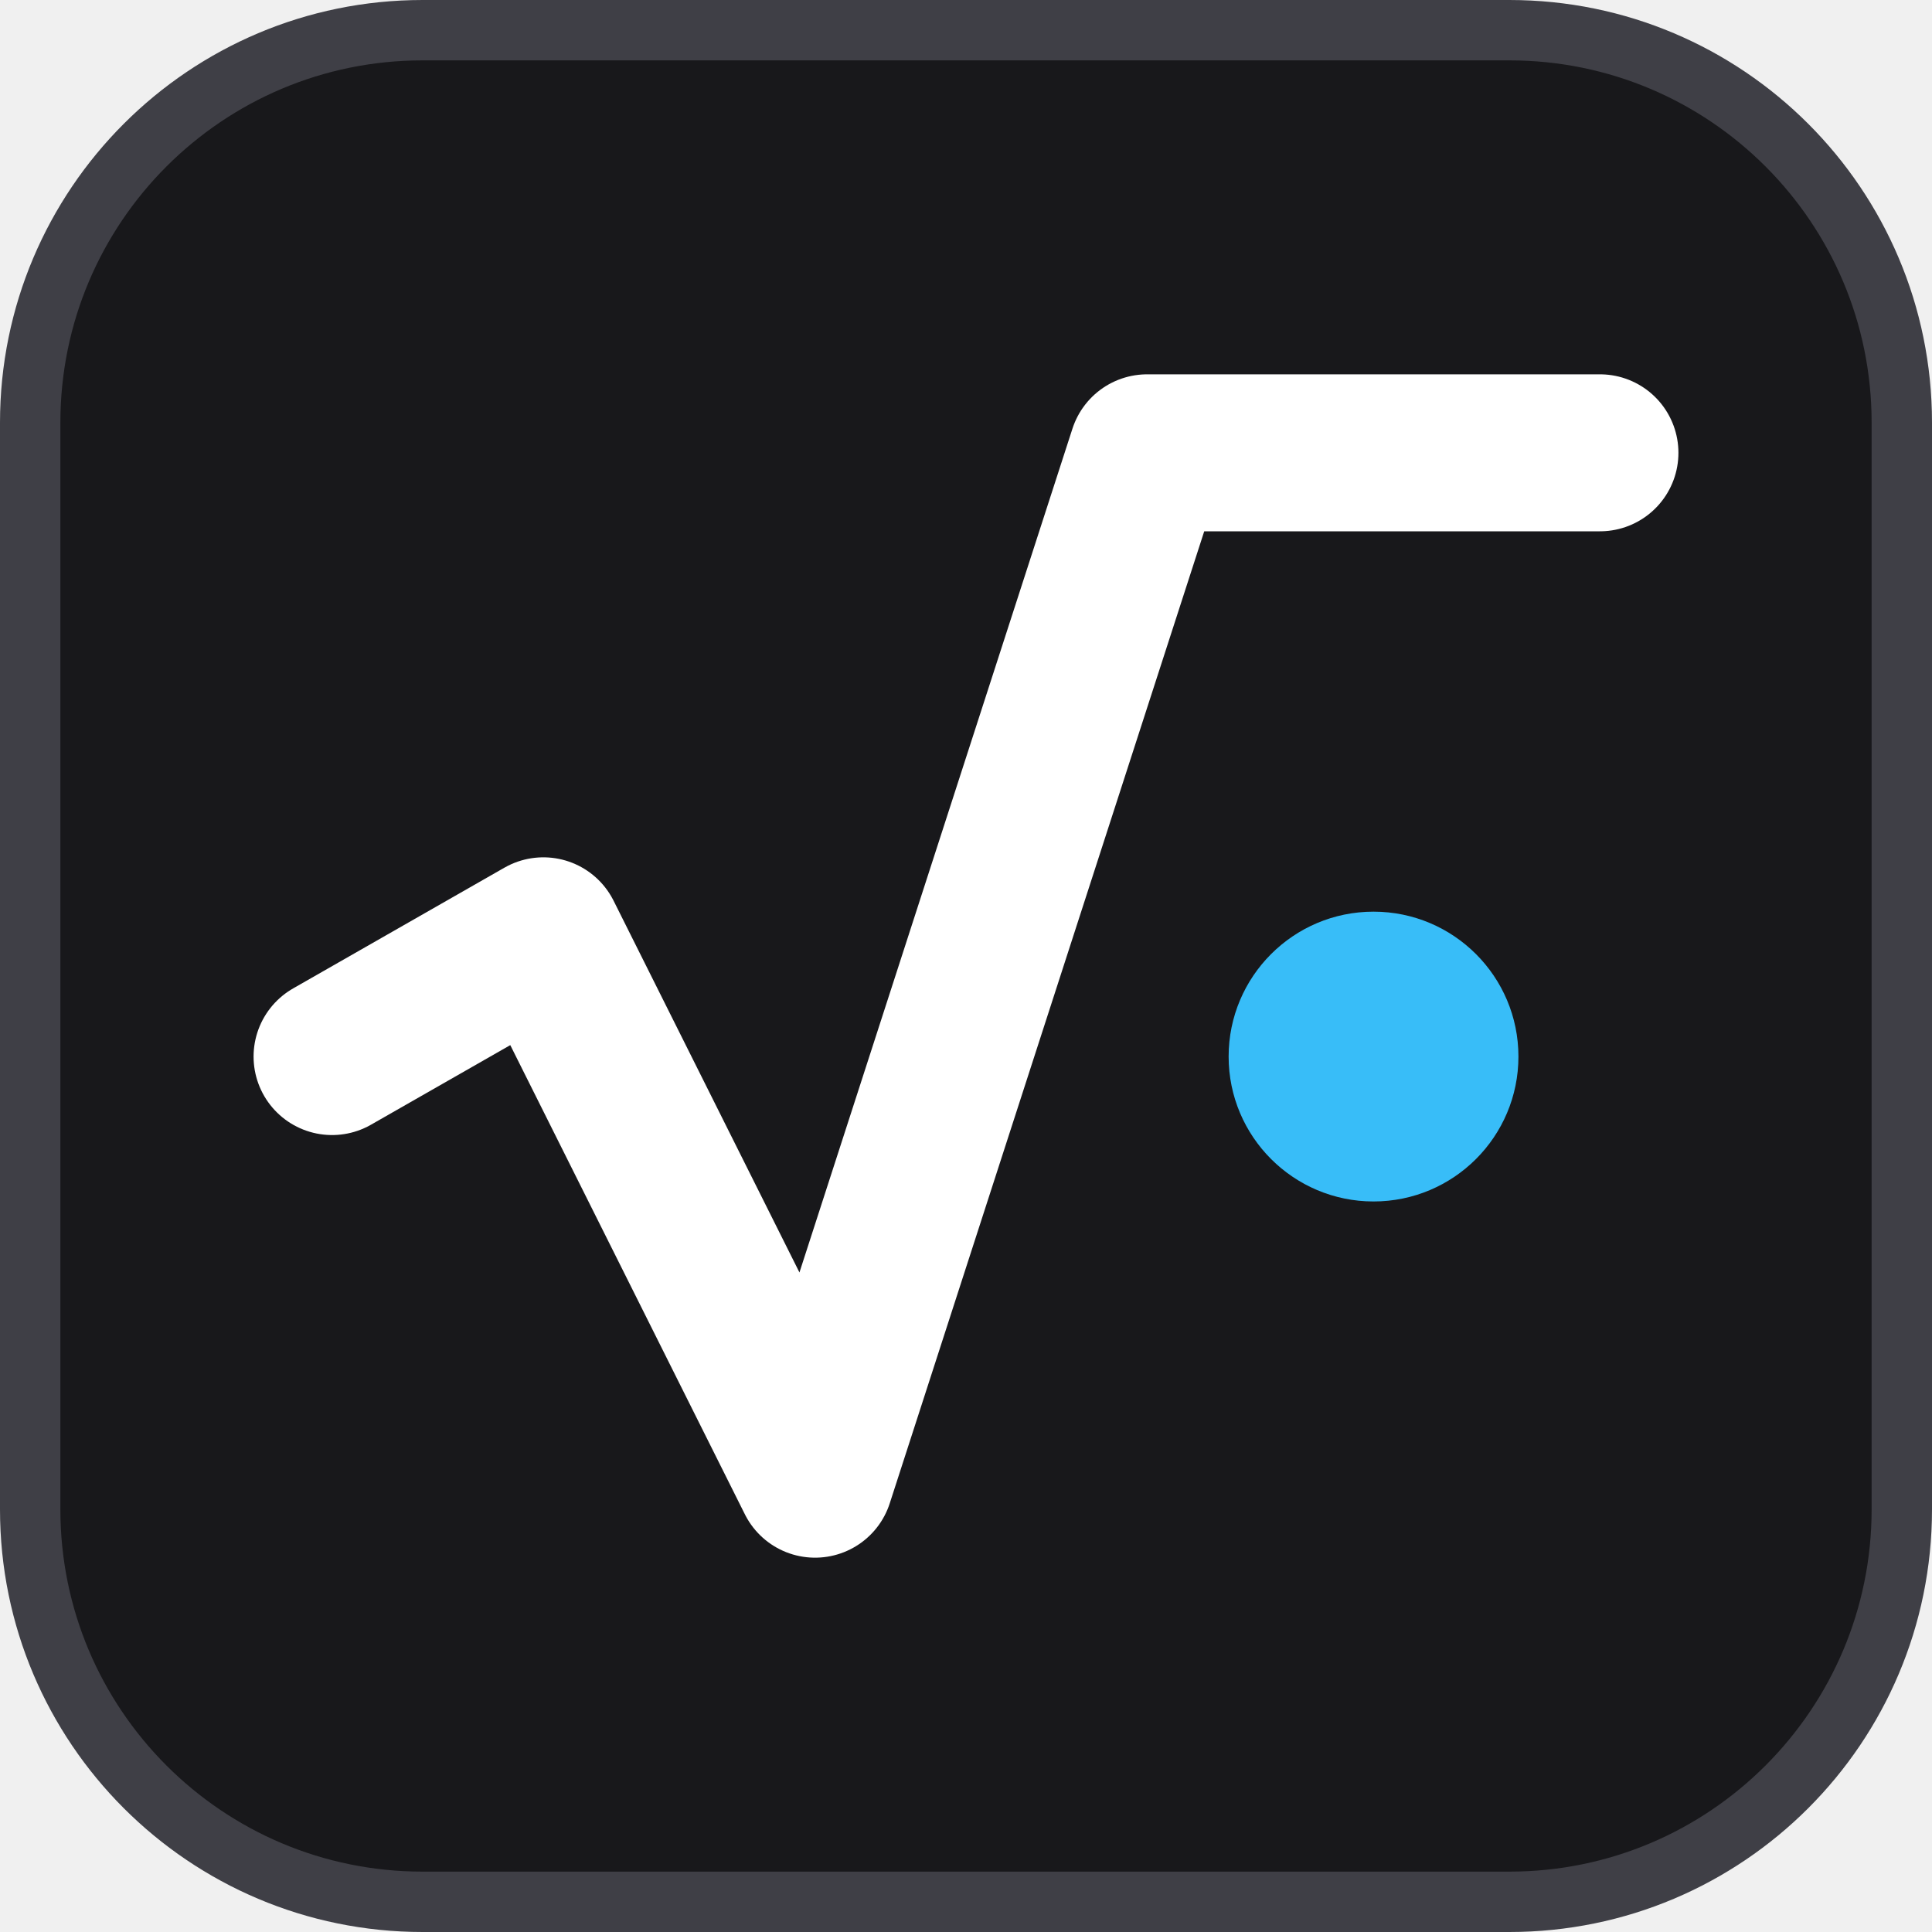
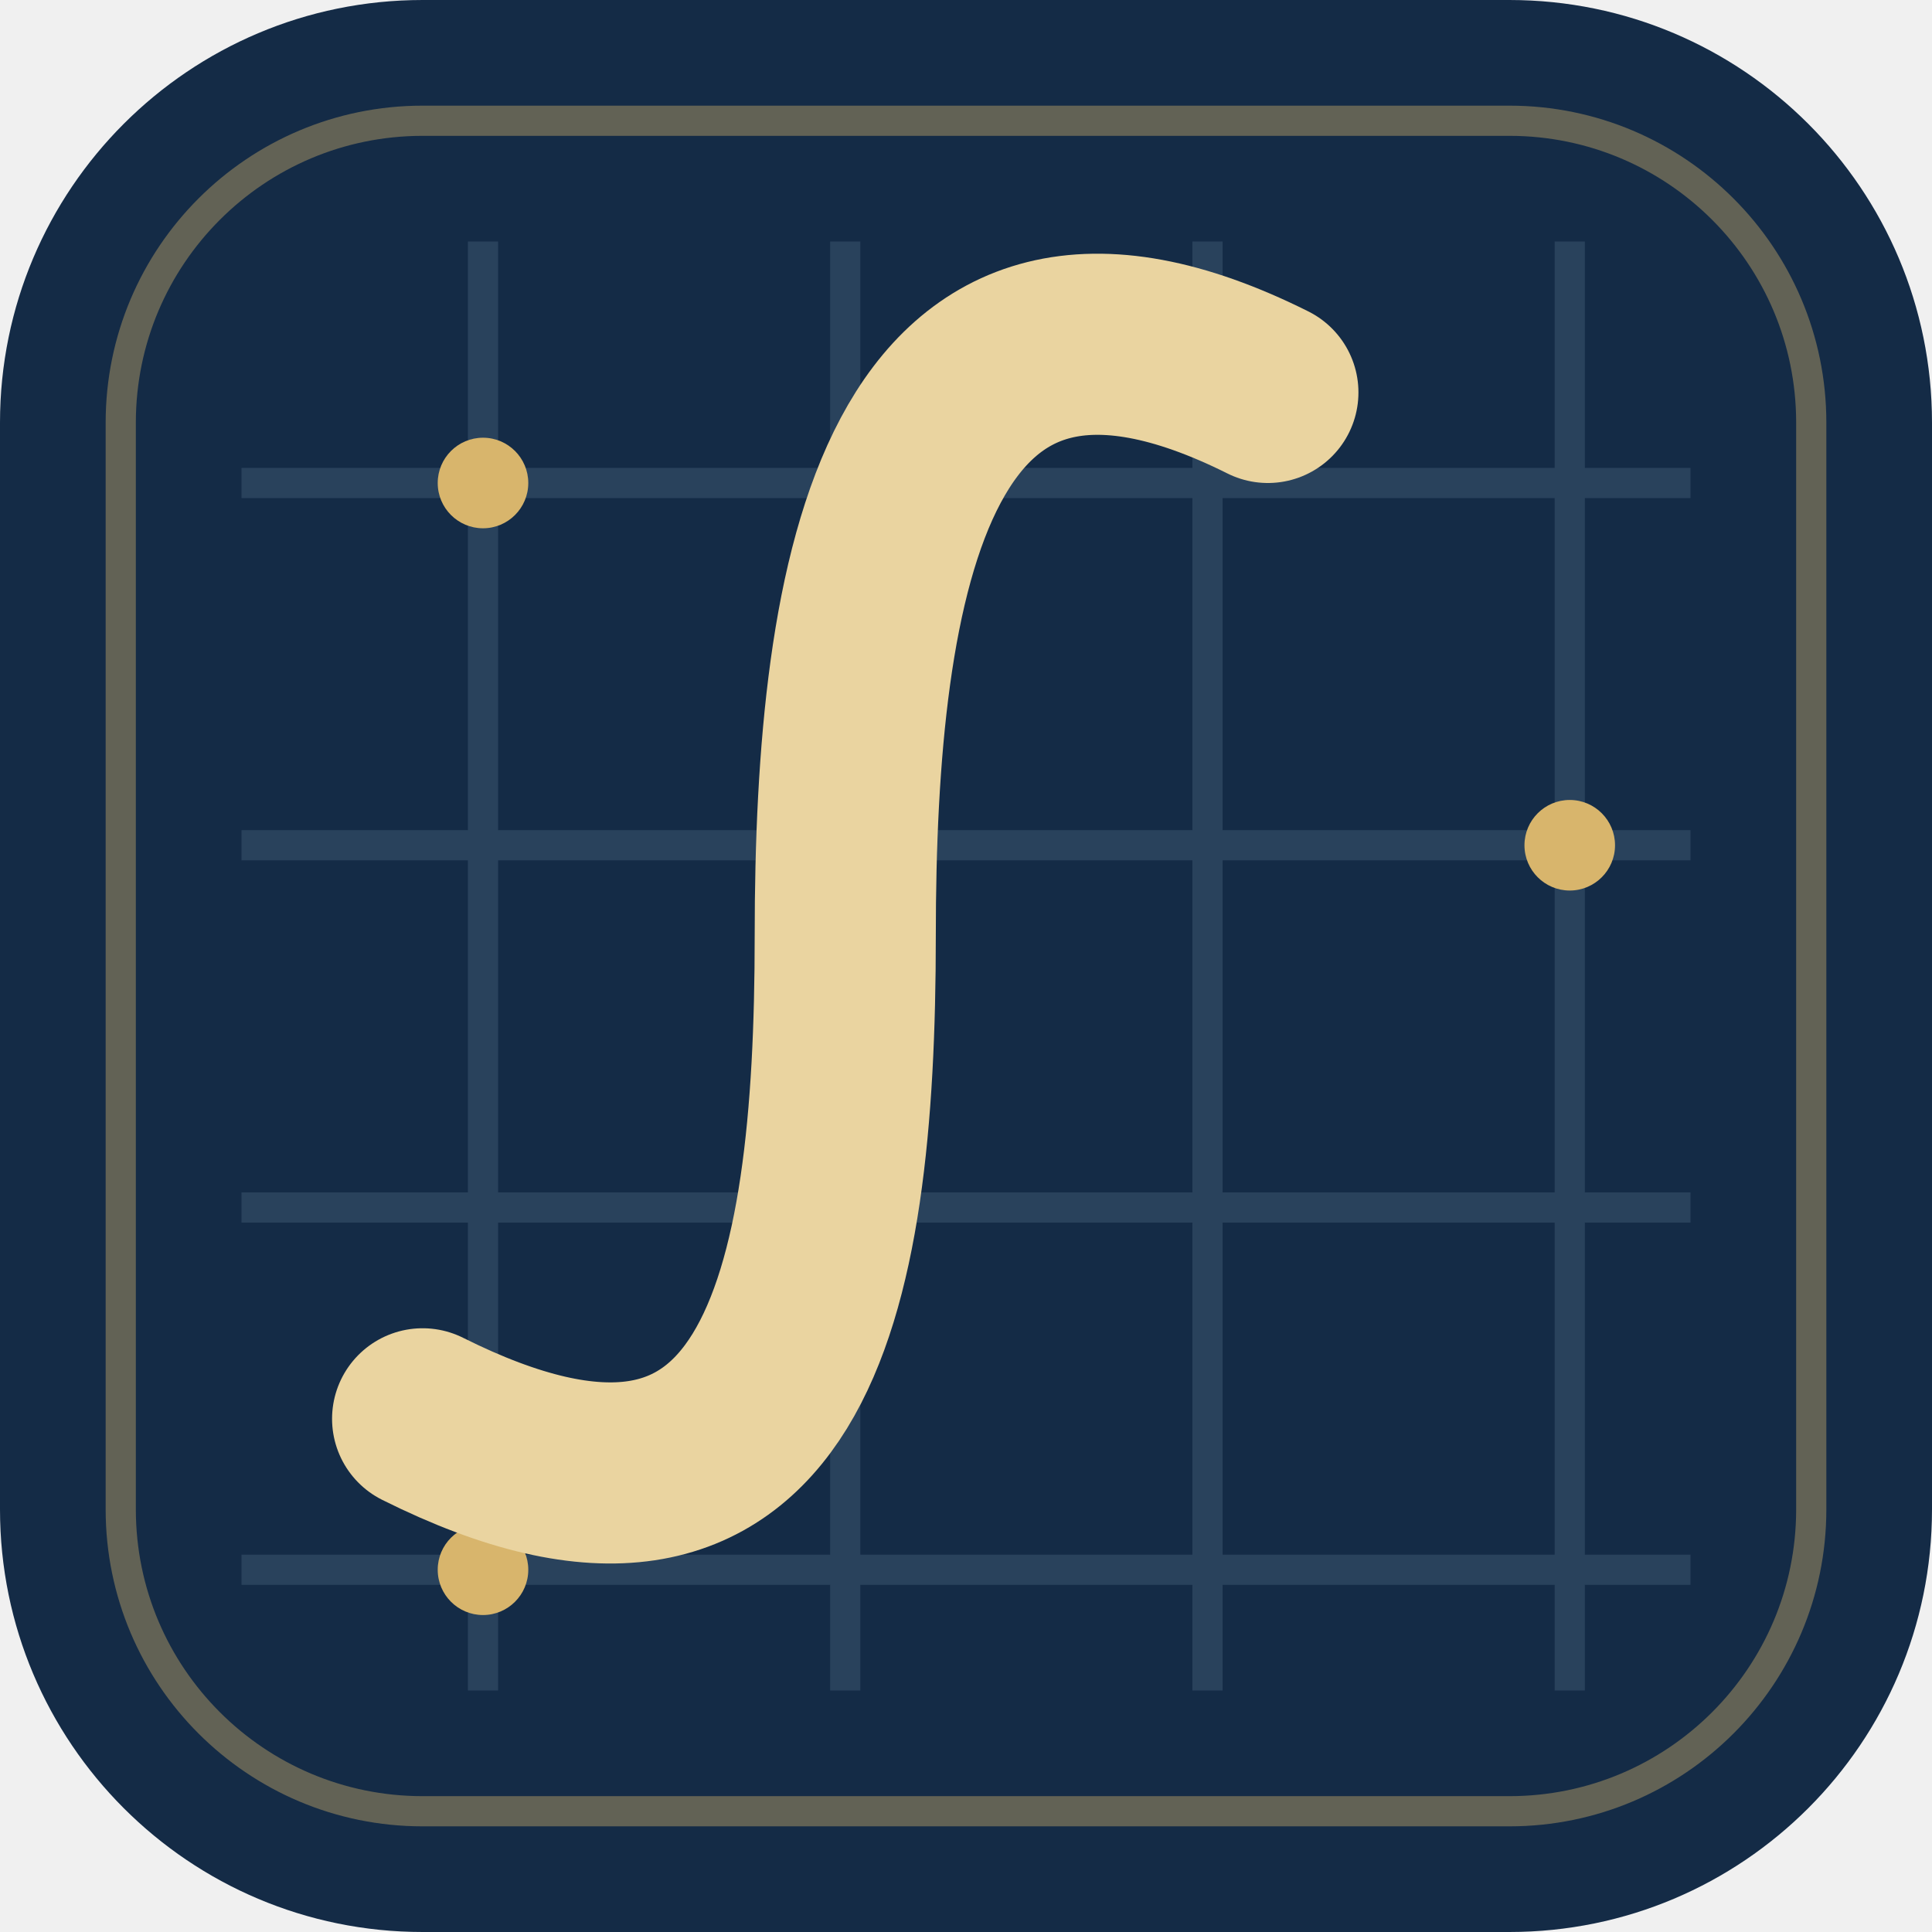
<svg xmlns="http://www.w3.org/2000/svg" viewBox="0 0 32 32">
-   <rect x="0.5" y="0.5" width="31" height="31" rx="6.5" fill="#18181b" stroke="#3f3f46" />
-   <path d="M5.5 17.5 9 15.5 13.5 24.5 19 7.5H26.5" fill="none" stroke="#fff" stroke-width="2.6" stroke-linecap="round" stroke-linejoin="round" />
-   <circle cx="22.75" cy="17.5" r="2.4" fill="#38bdf8" />
+   <rect width="32" height="32" rx="7" fill="#142b46" />
+   <rect x="2" y="2" width="28" height="28" rx="5" fill="none" stroke="#d8b56c" stroke-opacity="0.4" stroke-width="0.5" />
+   <path d="M8 4v24M14 4v24M20 4v24M26 4v24M4 8h24M4 14h24M4 20h24M4 26h24" fill="none" stroke="#7391ac" stroke-opacity="0.22" stroke-width="0.5" />
+   <g fill="#d8b56c">
+     <circle cx="8" cy="8" r="0.75" />
+     <circle cx="26" cy="14" r="0.75" />
+     <circle cx="8" cy="26" r="0.75" />
+   </g>
+   <path d="M21 6.5c-6-3-7 3-7 9s-1 11-7 8" fill="none" stroke="#ead4a0" stroke-width="3" stroke-linecap="round" />
</svg>
